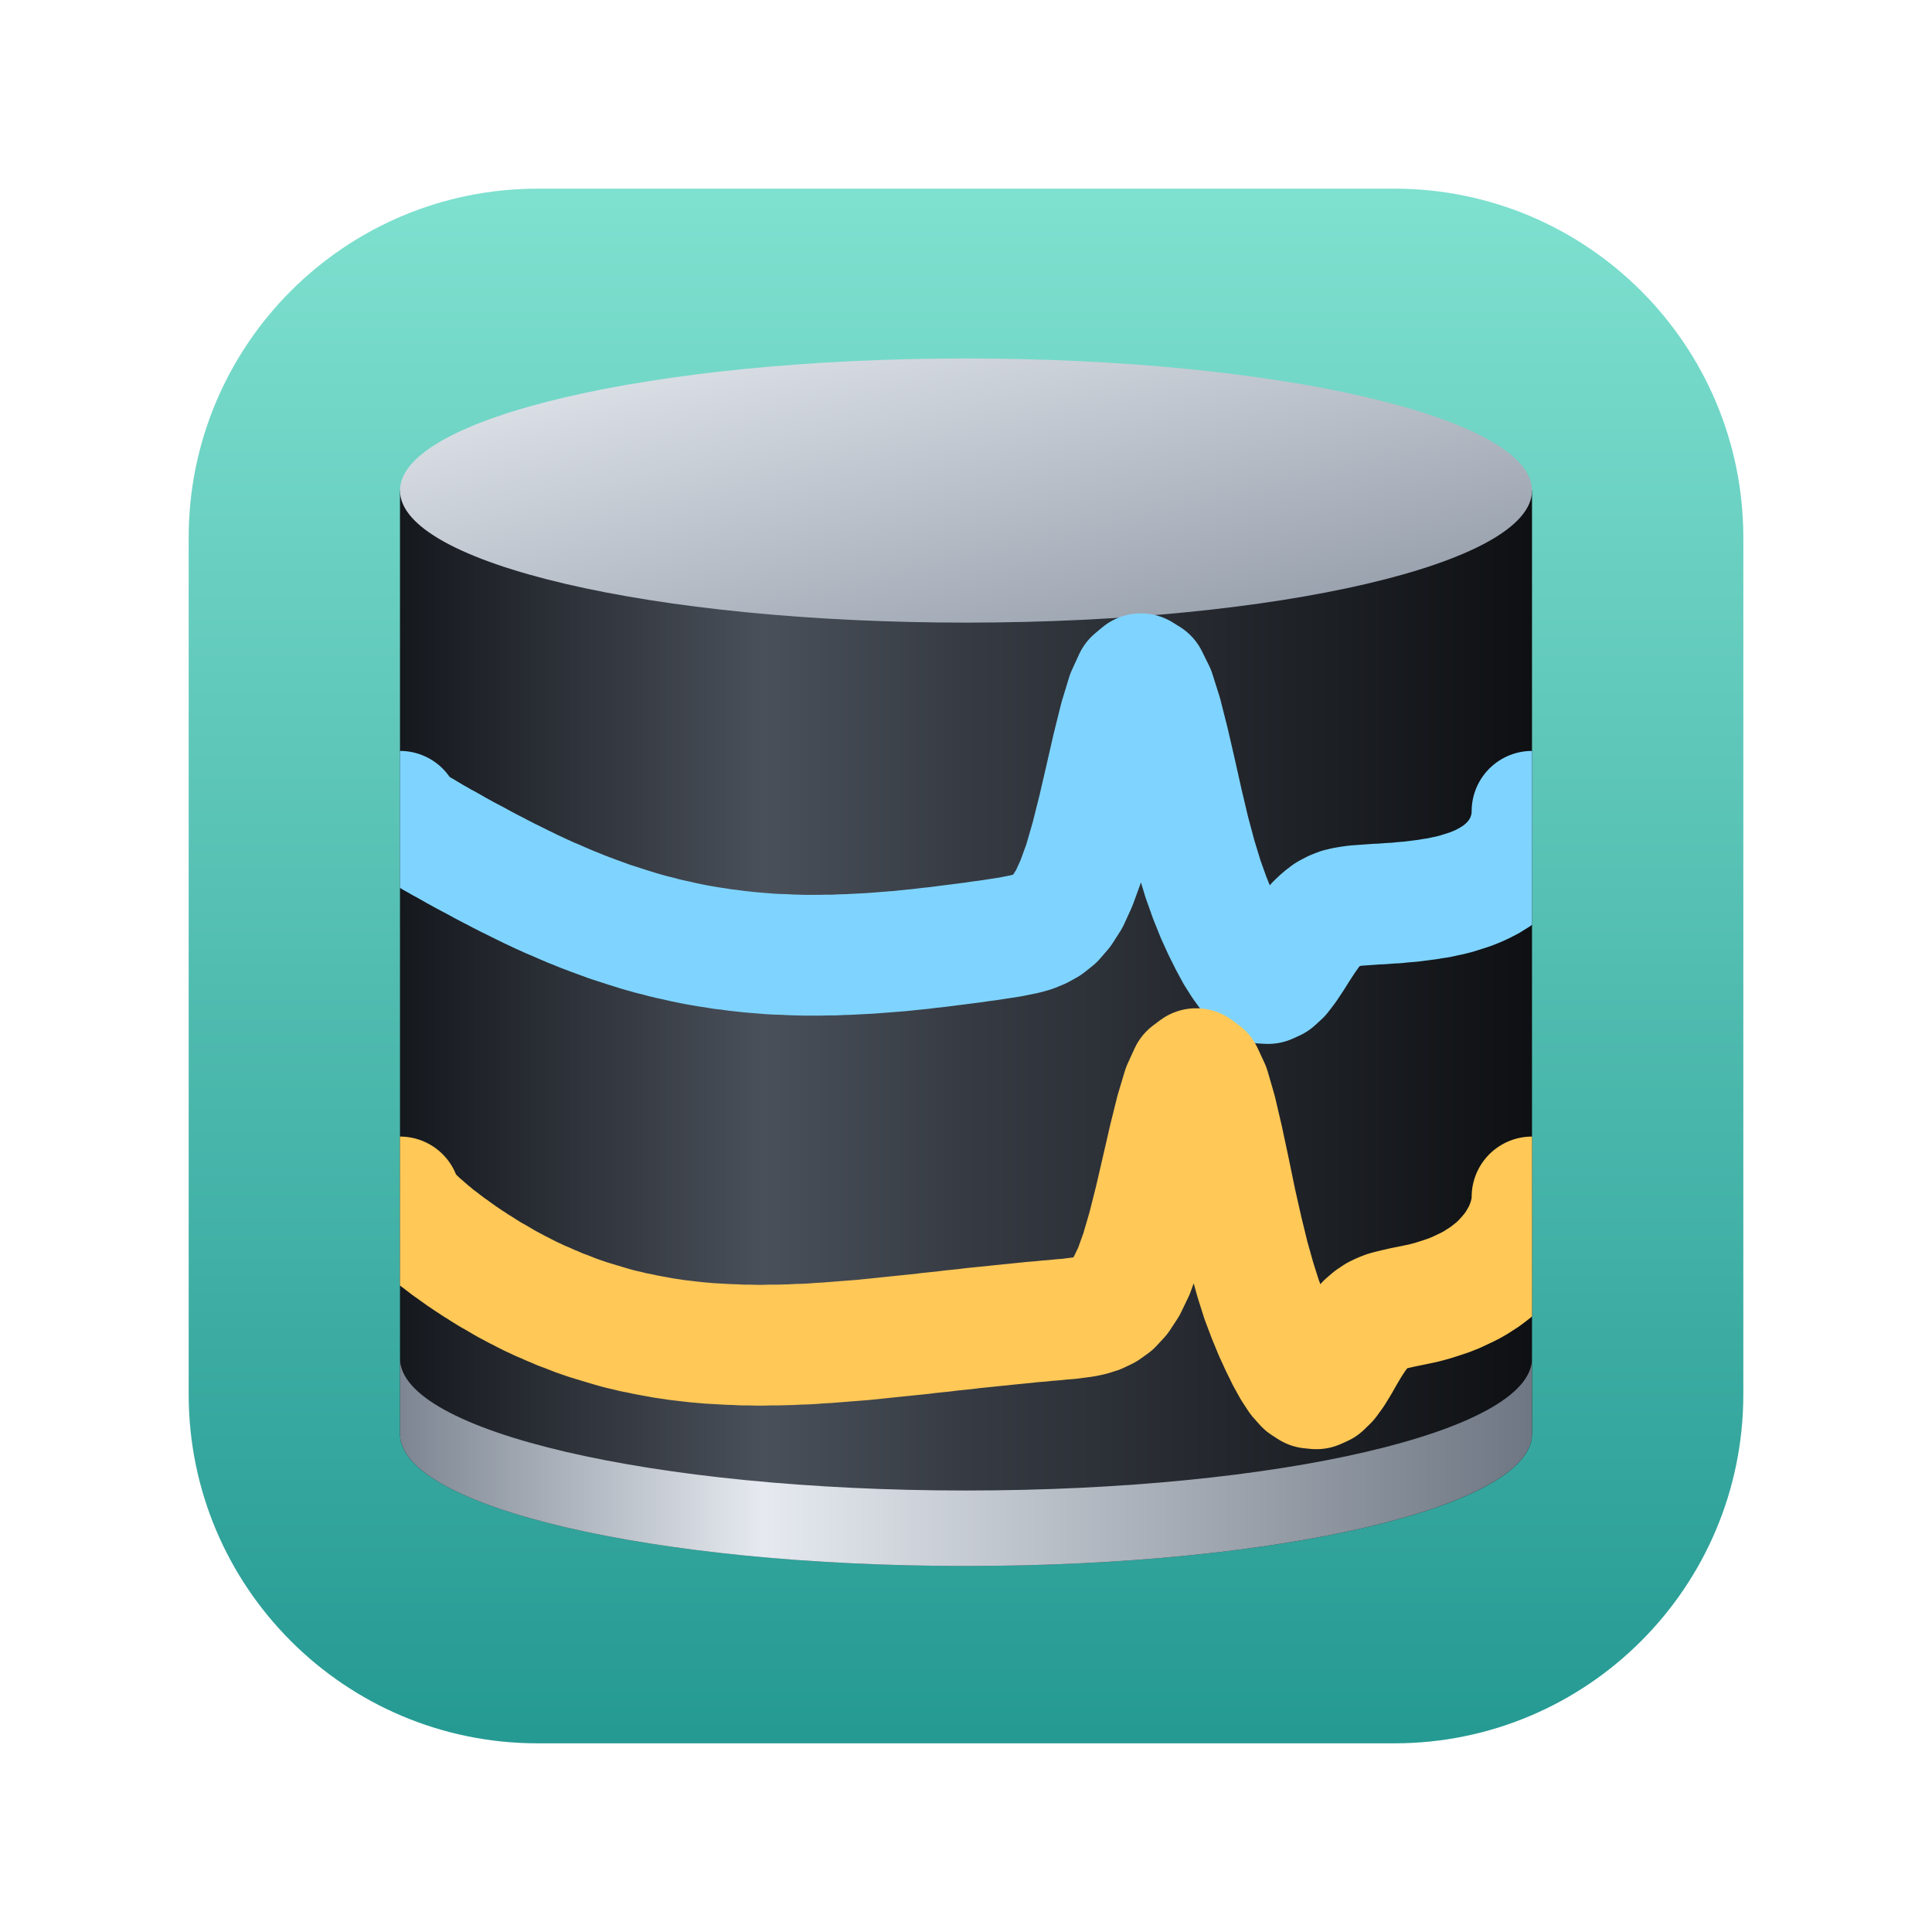
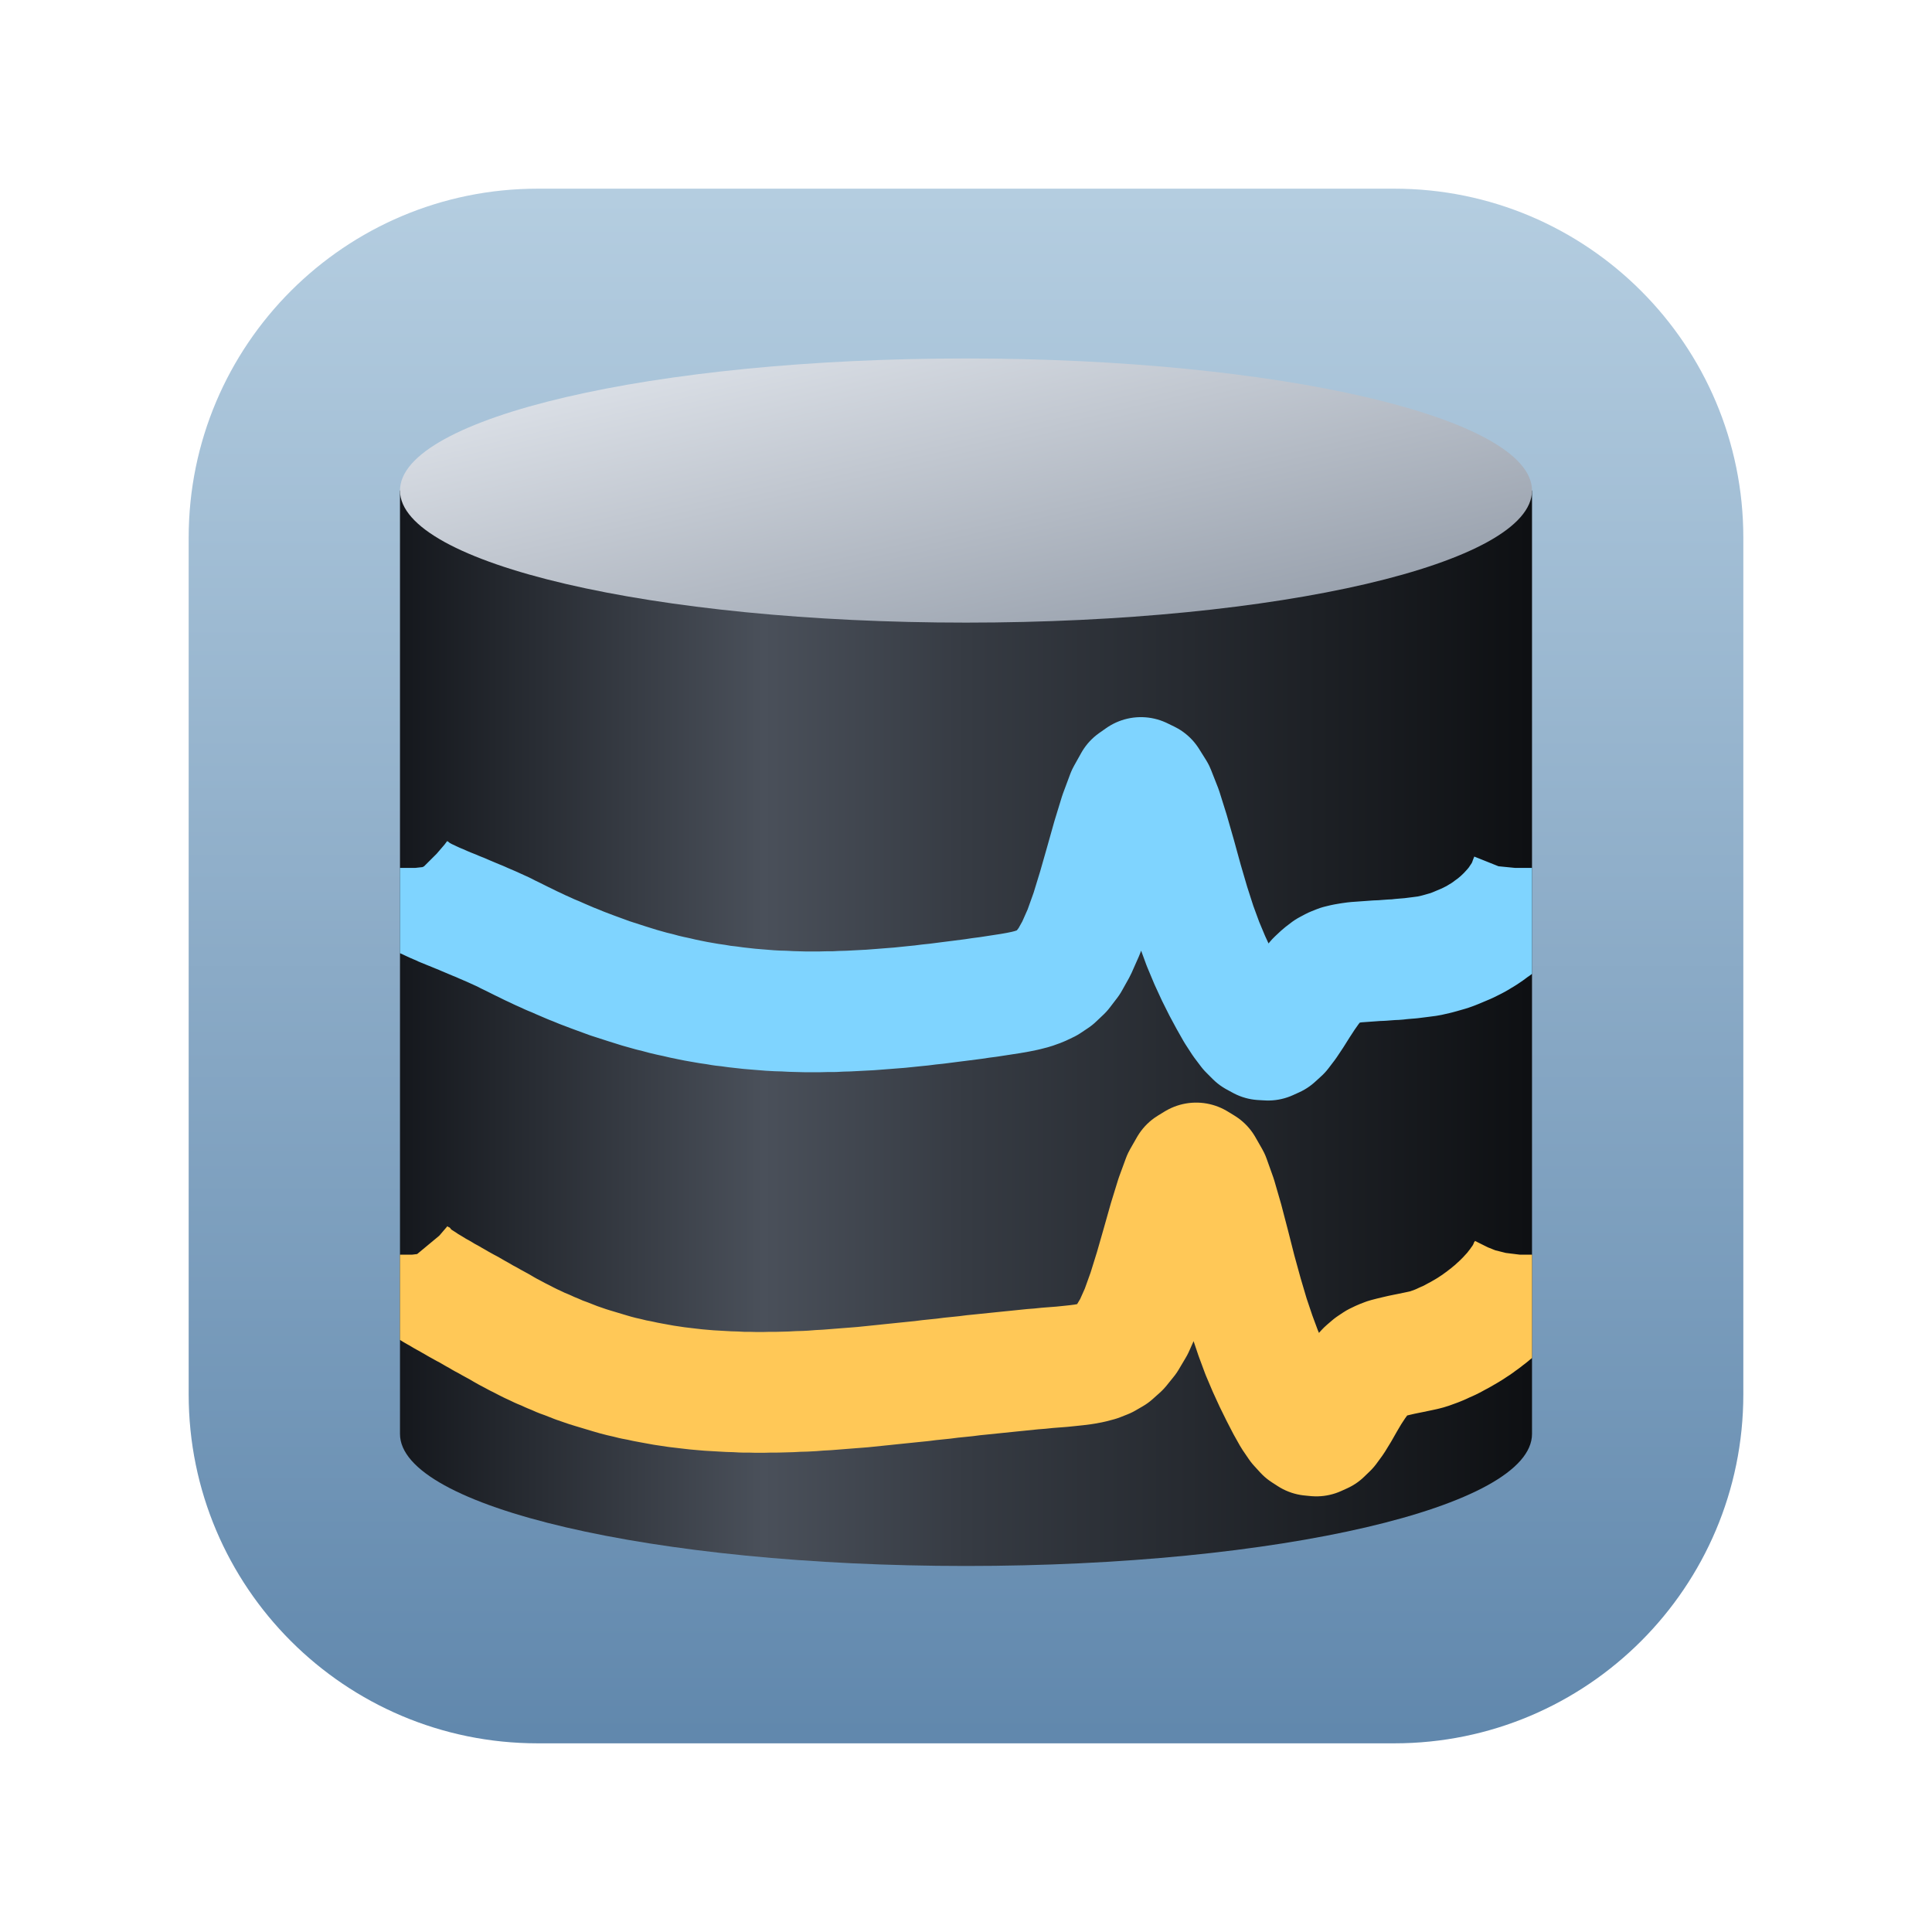
<svg xmlns="http://www.w3.org/2000/svg" viewBox="0 0 1024 1024" width="1024" height="1024">
  <defs>
    <linearGradient id="bg" x1="0" y1="0" x2="0" y2="1">
-       <stop offset="0" stop-color="#7EE0CF" />
-       <stop offset="1" stop-color="#259A93" />
+       <stop offset="0" stop-color="#B4CDE0" />
+       <stop offset="1" stop-color="#6188AD" />
    </linearGradient>
    <linearGradient id="drum" x1="0" y1="0" x2="1" y2="0">
      <stop offset="0" stop-color="#15181D" />
      <stop offset="0.32" stop-color="#4A505A" />
      <stop offset="0.5" stop-color="#363B43" />
      <stop offset="1" stop-color="#0E1013" />
-     </linearGradient>
-     <linearGradient id="metal" x1="0" y1="0" x2="1" y2="0">
-       <stop offset="0" stop-color="#7D8692" />
-       <stop offset="0.32" stop-color="#E6EAF0" />
-       <stop offset="1" stop-color="#6E7783" />
    </linearGradient>
    <linearGradient id="lid" x1="0" y1="0" x2="1" y2="1">
      <stop offset="0" stop-color="#E6EAF0" />
      <stop offset="1" stop-color="#8E97A4" />
    </linearGradient>
    <clipPath id="body">
      <path d="M212 260 V760 A300 70 0 0 0 812 760 V260 Z" />
    </clipPath>
  </defs>
  <rect x="100" y="100" width="824" height="824" rx="185" fill="url(#bg)" />
  <path d="M212 260 V760 A300 70 0 0 0 812 760 V260 Z" fill="url(#drum)" />
-   <path d="M212 720 A300 70 0 0 0 812 720 V760 A300 70 0 0 1 212 760 Z" fill="url(#metal)" />
  <ellipse cx="512" cy="260" rx="300" ry="70" fill="url(#lid)" />
-   <g clip-path="url(#body)" fill="none" stroke-linecap="round" stroke-linejoin="round" stroke-width="64">
-     <path d="M212.0 430.0 L212.0 430.4 L212.1 430.8 L212.2 431.2 L212.4 431.6 L212.6 432.0 L212.9 432.4 L213.3 432.8 L213.6 433.2 L214.1 433.7 L214.6 434.1 L215.1 434.6 L215.7 435.1 L216.3 435.6 L217.0 436.1 L217.8 436.6 L218.6 437.1 L219.4 437.7 L220.3 438.3 L221.2 438.8 L222.2 439.5 L223.3 440.1 L224.4 440.7 L225.5 441.4 L226.7 442.1 L227.9 442.8 L229.2 443.6 L230.5 444.4 L231.9 445.1 L233.4 446.0 L234.8 446.8 L236.4 447.6 L237.9 448.5 L239.6 449.4 L241.2 450.4 L242.9 451.3 L244.7 452.3 L246.5 453.3 L248.4 454.3 L250.3 455.3 L252.2 456.3 L254.2 457.4 L256.2 458.5 L258.3 459.6 L260.4 460.7 L262.6 461.8 L264.8 463.0 L267.0 464.1 L269.3 465.3 L271.6 466.4 L274.0 467.6 L276.4 468.8 L278.9 470.0 L281.3 471.2 L283.9 472.4 L286.4 473.6 L289.1 474.8 L291.7 476.0 L294.4 477.1 L297.1 478.3 L299.9 479.5 L302.7 480.7 L305.5 481.8 L308.4 483.0 L311.3 484.1 L314.2 485.2 L317.2 486.3 L320.2 487.4 L323.2 488.5 L326.3 489.5 L329.4 490.5 L332.5 491.5 L335.7 492.5 L338.9 493.5 L342.1 494.4 L345.3 495.3 L348.6 496.1 L351.9 497.0 L355.3 497.8 L358.6 498.5 L362.0 499.3 L365.4 500.0 L368.9 500.7 L372.3 501.3 L375.8 501.9 L379.3 502.4 L382.8 503.0 L386.4 503.4 L390.0 503.9 L393.6 504.3 L397.2 504.7 L400.8 505.0 L404.5 505.3 L408.2 505.6 L411.9 505.8 L415.6 505.9 L419.3 506.1 L423.0 506.2 L426.8 506.3 L430.6 506.3 L434.4 506.3 L438.2 506.2 L442.0 506.2 L445.8 506.0 L449.6 505.9 L453.5 505.7 L457.3 505.5 L461.2 505.3 L465.1 505.0 L469.0 504.7 L472.8 504.4 L476.7 504.1 L480.6 503.7 L484.5 503.3 L488.5 502.9 L492.4 502.4 L496.3 502.0 L500.2 501.5 L504.1 501.0 L508.1 500.5 L512.0 500.0 L515.9 499.5 L519.9 498.9 L523.8 498.4 L527.7 497.8 L531.6 497.2 L535.5 496.6 L539.5 495.8 L543.4 495.0 L547.3 493.9 L551.2 492.3 L555.0 490.2 L558.9 487.1 L562.8 482.6 L566.7 476.5 L570.5 468.2 L574.4 457.5 L578.2 444.4 L582.0 429.3 L585.8 412.9 L589.6 396.3 L593.4 381.0 L597.2 368.5 L601.0 360.2 L604.7 357.1 L608.4 359.4 L612.1 366.9 L615.8 378.6 L619.5 393.2 L623.2 409.2 L626.8 425.3 L630.4 440.5 L634.0 454.0 L637.6 465.8 L641.2 475.9 L644.7 484.6 L648.2 492.3 L651.7 499.3 L655.1 505.6 L658.6 511.1 L662.0 515.8 L665.4 519.2 L668.7 521.1 L672.1 521.3 L675.4 519.8 L678.7 516.8 L681.9 512.6 L685.1 507.8 L688.3 502.7 L691.5 497.8 L694.6 493.4 L697.7 489.6 L700.8 486.7 L703.8 484.4 L706.8 482.8 L709.8 481.6 L712.7 480.9 L715.6 480.4 L718.5 480.0 L721.3 479.8 L724.1 479.6 L726.9 479.4 L729.6 479.2 L732.3 479.1 L734.9 478.9 L737.6 478.7 L740.1 478.6 L742.7 478.3 L745.1 478.1 L747.6 477.9 L750.0 477.6 L752.4 477.3 L754.7 477.0 L757.0 476.7 L759.2 476.3 L761.4 476.0 L763.6 475.6 L765.7 475.1 L767.8 474.7 L769.8 474.2 L771.8 473.7 L773.7 473.1 L775.6 472.5 L777.5 471.9 L779.3 471.3 L781.1 470.6 L782.8 469.9 L784.4 469.2 L786.1 468.4 L787.6 467.6 L789.2 466.8 L790.6 465.9 L792.1 465.0 L793.5 464.1 L794.8 463.1 L796.1 462.2 L797.3 461.1 L798.5 460.1 L799.6 459.0 L800.7 457.9 L801.8 456.8 L802.8 455.6 L803.7 454.4 L804.6 453.2 L805.4 452.0 L806.2 450.7 L807.0 449.4 L807.7 448.1 L808.3 446.8 L808.9 445.5 L809.4 444.1 L809.9 442.8 L810.4 441.4 L810.7 440.0 L811.1 438.6 L811.4 437.2 L811.6 435.7 L811.8 434.3 L811.9 432.9 L812.0 431.4 L812.0 430.0" stroke="#7FD4FF" />
-     <path d="M212.0 634.4 L212.0 634.8 L212.1 635.4 L212.2 635.9 L212.4 636.4 L212.6 637.0 L212.9 637.6 L213.3 638.2 L213.6 638.8 L214.1 639.4 L214.6 640.1 L215.1 640.8 L215.7 641.5 L216.3 642.3 L217.0 643.0 L217.8 643.8 L218.6 644.6 L219.4 645.5 L220.3 646.3 L221.2 647.2 L222.2 648.1 L223.3 649.1 L224.4 650.0 L225.5 651.0 L226.7 652.0 L227.9 653.1 L229.2 654.1 L230.5 655.2 L231.9 656.3 L233.4 657.4 L234.8 658.5 L236.4 659.7 L237.9 660.9 L239.6 662.0 L241.2 663.2 L242.9 664.4 L244.7 665.7 L246.5 666.9 L248.4 668.2 L250.3 669.4 L252.2 670.7 L254.2 671.9 L256.2 673.2 L258.3 674.5 L260.4 675.8 L262.6 677.0 L264.8 678.3 L267.0 679.6 L269.3 680.9 L271.6 682.1 L274.0 683.4 L276.4 684.6 L278.9 685.9 L281.3 687.1 L283.9 688.3 L286.4 689.5 L289.1 690.6 L291.7 691.8 L294.4 692.9 L297.1 694.1 L299.9 695.1 L302.7 696.2 L305.5 697.3 L308.4 698.3 L311.3 699.3 L314.2 700.2 L317.2 701.1 L320.2 702.0 L323.2 702.9 L326.3 703.8 L329.4 704.6 L332.5 705.3 L335.7 706.1 L338.9 706.7 L342.1 707.4 L345.3 708.0 L348.6 708.6 L351.9 709.2 L355.3 709.7 L358.6 710.2 L362.0 710.6 L365.4 711.0 L368.9 711.4 L372.3 711.7 L375.8 712.0 L379.3 712.2 L382.8 712.4 L386.4 712.6 L390.0 712.7 L393.6 712.9 L397.2 712.9 L400.8 713.0 L404.5 713.0 L408.2 712.9 L411.9 712.9 L415.6 712.8 L419.3 712.7 L423.0 712.5 L426.8 712.4 L430.6 712.2 L434.4 711.9 L438.2 711.7 L442.0 711.4 L445.8 711.1 L449.6 710.8 L453.5 710.5 L457.3 710.2 L461.2 709.8 L465.1 709.4 L469.0 709.0 L472.8 708.6 L476.7 708.2 L480.6 707.8 L484.5 707.4 L488.5 707.0 L492.4 706.5 L496.3 706.1 L500.2 705.7 L504.1 705.2 L508.1 704.8 L512.0 704.4 L515.9 703.9 L519.9 703.5 L523.8 703.1 L527.7 702.7 L531.6 702.3 L535.5 701.9 L539.5 701.5 L543.4 701.1 L547.3 700.7 L551.2 700.4 L555.0 700.0 L558.9 699.7 L562.8 699.3 L566.7 699.0 L570.5 698.5 L574.4 698.0 L578.2 697.2 L582.0 696.0 L585.8 694.2 L589.6 691.5 L593.4 687.4 L597.2 681.6 L601.0 673.7 L604.7 663.4 L608.4 650.7 L612.1 636.0 L615.8 620.0 L619.5 603.9 L623.2 589.0 L626.8 577.0 L630.4 569.1 L634.0 566.4 L637.6 569.1 L641.2 576.9 L644.7 589.0 L648.2 604.0 L651.7 620.4 L655.1 636.9 L658.6 652.4 L662.0 666.3 L665.4 678.4 L668.7 688.8 L672.1 697.8 L675.4 705.8 L678.7 713.0 L681.9 719.5 L685.1 725.3 L688.3 730.2 L691.5 733.8 L694.6 735.8 L697.7 736.1 L700.8 734.7 L703.8 731.8 L706.8 727.7 L709.8 722.8 L712.7 717.7 L715.6 712.8 L718.5 708.4 L721.3 704.6 L724.1 701.5 L726.9 699.1 L729.6 697.3 L732.3 696.0 L734.9 695.0 L737.6 694.3 L740.1 693.7 L742.7 693.1 L745.1 692.6 L747.6 692.1 L750.0 691.6 L752.4 691.1 L754.7 690.6 L757.0 690.0 L759.2 689.4 L761.4 688.7 L763.6 688.0 L765.7 687.3 L767.8 686.6 L769.8 685.8 L771.8 685.0 L773.7 684.1 L775.6 683.2 L777.5 682.3 L779.3 681.4 L781.1 680.4 L782.8 679.4 L784.4 678.3 L786.1 677.3 L787.6 676.2 L789.2 675.0 L790.6 673.9 L792.1 672.7 L793.5 671.5 L794.8 670.3 L796.1 669.0 L797.3 667.7 L798.5 666.4 L799.6 665.1 L800.7 663.8 L801.8 662.4 L802.8 661.1 L803.7 659.7 L804.6 658.3 L805.4 656.9 L806.2 655.5 L807.0 654.1 L807.7 652.7 L808.3 651.2 L808.9 649.8 L809.4 648.4 L809.9 646.9 L810.4 645.5 L810.7 644.1 L811.1 642.7 L811.4 641.3 L811.6 639.9 L811.8 638.5 L811.9 637.1 L812.0 635.7 L812.0 634.4" stroke="#FFC857" />
+   <g clip-path="url(#body)" fill="none" stroke-linecap="butt" stroke-linejoin="round" stroke-width="64">
+     <path d="M212.0 460.0 L212.0 460.9 L212.1 461.8 L212.2 462.6 L212.4 463.5 L212.6 464.3 L212.9 465.1 L213.3 465.9 L213.6 466.6 L214.1 467.4 L214.6 468.1 L215.1 468.8 L215.7 469.4 L216.3 470.1 L217.0 470.7 L217.8 471.4 L218.6 472.0 L219.4 472.6 L220.3 473.2 L221.2 473.8 L222.2 474.4 L223.3 475.0 L224.4 475.6 L225.5 476.2 L226.7 476.7 L227.9 477.3 L229.2 477.9 L230.5 478.5 L231.9 479.1 L233.4 479.7 L234.8 480.4 L236.4 481.0 L237.9 481.7 L239.6 482.3 L241.2 483.0 L242.9 483.7 L244.7 484.4 L246.5 485.2 L248.4 486.0 L250.3 486.8 L252.2 487.6 L254.2 488.4 L256.2 489.3 L258.3 490.2 L260.4 491.1 L262.6 492.1 L264.8 493.1 L267.0 494.1 L269.3 495.3 L271.6 496.4 L274.0 497.6 L276.4 498.8 L278.9 500.0 L281.3 501.2 L283.9 502.4 L286.4 503.6 L289.1 504.8 L291.7 506.0 L294.4 507.1 L297.1 508.3 L299.9 509.5 L302.7 510.7 L305.5 511.8 L308.4 513.0 L311.3 514.1 L314.2 515.2 L317.2 516.3 L320.2 517.4 L323.2 518.5 L326.3 519.5 L329.4 520.5 L332.5 521.5 L335.7 522.5 L338.9 523.5 L342.1 524.4 L345.3 525.3 L348.6 526.1 L351.9 527.0 L355.3 527.8 L358.6 528.5 L362.0 529.3 L365.4 530.0 L368.9 530.7 L372.3 531.3 L375.8 531.9 L379.3 532.4 L382.8 533.0 L386.4 533.4 L390.0 533.9 L393.6 534.3 L397.2 534.7 L400.8 535.0 L404.5 535.3 L408.2 535.6 L411.9 535.8 L415.6 535.9 L419.3 536.1 L423.0 536.2 L426.8 536.3 L430.6 536.3 L434.4 536.3 L438.2 536.2 L442.0 536.2 L445.8 536.0 L449.6 535.9 L453.5 535.7 L457.3 535.5 L461.2 535.3 L465.1 535.0 L469.0 534.7 L472.8 534.4 L476.7 534.1 L480.6 533.7 L484.5 533.3 L488.5 532.9 L492.4 532.4 L496.3 532.0 L500.2 531.5 L504.1 531.0 L508.1 530.5 L512.0 530.0 L515.9 529.5 L519.9 528.9 L523.8 528.4 L527.7 527.8 L531.6 527.2 L535.5 526.6 L539.5 525.9 L543.4 525.1 L547.3 524.1 L551.2 522.7 L555.0 520.9 L558.9 518.3 L562.8 514.6 L566.7 509.5 L570.5 502.7 L574.4 493.9 L578.2 483.3 L582.0 470.9 L585.8 457.6 L589.6 444.1 L593.4 431.7 L597.2 421.5 L601.0 414.7 L604.7 412.1 L608.4 413.9 L612.1 419.8 L615.8 429.2 L619.5 441.0 L623.2 453.9 L626.8 467.0 L630.4 479.3 L634.0 490.5 L637.6 500.3 L641.2 508.9 L644.7 516.5 L648.2 523.5 L651.7 530.0 L655.1 536.0 L658.6 541.4 L662.0 545.9 L665.4 549.3 L668.7 551.1 L672.1 551.3 L675.4 549.8 L678.7 546.8 L681.9 542.6 L685.1 537.8 L688.3 532.7 L691.5 527.8 L694.6 523.4 L697.7 519.6 L700.8 516.7 L703.8 514.4 L706.8 512.8 L709.8 511.6 L712.7 510.9 L715.6 510.4 L718.5 510.0 L721.3 509.8 L724.1 509.6 L726.9 509.4 L729.6 509.2 L732.3 509.1 L734.9 508.9 L737.6 508.7 L740.1 508.6 L742.7 508.3 L745.1 508.1 L747.6 507.9 L750.0 507.6 L752.4 507.3 L754.7 507.0 L757.0 506.7 L759.2 506.2 L761.4 505.7 L763.6 505.1 L765.7 504.5 L767.8 503.9 L769.8 503.2 L771.8 502.4 L773.7 501.6 L775.6 500.8 L777.5 500.0 L779.3 499.1 L781.1 498.2 L782.8 497.3 L784.4 496.3 L786.1 495.3 L787.6 494.3 L789.2 493.2 L790.6 492.1 L792.1 491.1 L793.5 489.9 L794.8 488.8 L796.1 487.7 L797.3 486.5 L798.5 485.4 L799.6 484.2 L800.7 483.0 L801.8 481.8 L802.8 480.6 L803.7 479.5 L804.6 478.3 L805.4 477.1 L806.2 475.9 L807.0 474.8 L807.7 473.6 L808.3 472.5 L808.9 471.3 L809.4 470.2 L809.9 469.1 L810.4 468.0 L810.7 466.9 L811.1 465.9 L811.4 464.9 L811.6 463.8 L811.8 462.8 L811.9 461.9 L812.0 460.9 L812.0 460.0" stroke="#7FD4FF" />
+     <path d="M212.0 665.0 L212.0 665.8 L212.1 666.6 L212.2 667.3 L212.4 668.0 L212.6 668.8 L212.9 669.5 L213.3 670.2 L213.6 670.9 L214.1 671.5 L214.6 672.2 L215.1 672.9 L215.7 673.5 L216.3 674.2 L217.0 674.8 L217.8 675.5 L218.6 676.2 L219.4 676.8 L220.3 677.5 L221.2 678.2 L222.2 678.8 L223.3 679.5 L224.4 680.2 L225.5 681.0 L226.7 681.7 L227.9 682.4 L229.2 683.2 L230.5 684.0 L231.9 684.8 L233.4 685.6 L234.8 686.5 L236.4 687.4 L237.9 688.2 L239.6 689.2 L241.2 690.1 L242.9 691.1 L244.7 692.1 L246.5 693.1 L248.4 694.1 L250.3 695.2 L252.2 696.3 L254.2 697.4 L256.2 698.6 L258.3 699.7 L260.4 700.9 L262.6 702.1 L264.8 703.3 L267.0 704.6 L269.3 705.9 L271.6 707.1 L274.0 708.4 L276.4 709.6 L278.9 710.9 L281.3 712.1 L283.9 713.3 L286.4 714.5 L289.1 715.6 L291.7 716.8 L294.4 717.9 L297.1 719.1 L299.9 720.1 L302.7 721.2 L305.5 722.3 L308.4 723.3 L311.3 724.3 L314.2 725.2 L317.2 726.1 L320.2 727.0 L323.2 727.9 L326.3 728.8 L329.4 729.6 L332.5 730.3 L335.7 731.1 L338.9 731.7 L342.1 732.4 L345.3 733.0 L348.6 733.6 L351.9 734.2 L355.3 734.7 L358.6 735.2 L362.0 735.6 L365.4 736.0 L368.9 736.4 L372.3 736.7 L375.8 737.0 L379.3 737.2 L382.8 737.4 L386.4 737.6 L390.0 737.7 L393.6 737.9 L397.2 737.9 L400.8 738.0 L404.5 738.0 L408.2 737.9 L411.9 737.9 L415.6 737.8 L419.3 737.7 L423.0 737.5 L426.8 737.4 L430.6 737.2 L434.4 736.9 L438.2 736.7 L442.0 736.4 L445.8 736.1 L449.6 735.8 L453.5 735.5 L457.3 735.2 L461.2 734.8 L465.1 734.4 L469.0 734.0 L472.8 733.6 L476.7 733.2 L480.6 732.8 L484.5 732.4 L488.5 732.0 L492.4 731.5 L496.3 731.1 L500.2 730.7 L504.1 730.2 L508.1 729.8 L512.0 729.4 L515.9 728.9 L519.9 728.5 L523.8 728.1 L527.7 727.7 L531.6 727.3 L535.5 726.9 L539.5 726.5 L543.4 726.1 L547.3 725.7 L551.2 725.4 L555.0 725.0 L558.9 724.7 L562.8 724.4 L566.7 724.0 L570.5 723.6 L574.4 723.1 L578.2 722.4 L582.0 721.4 L585.8 719.9 L589.6 717.7 L593.4 714.3 L597.2 709.6 L601.0 703.2 L604.7 694.9 L608.4 684.6 L612.1 672.7 L615.8 659.8 L619.5 646.7 L623.2 634.7 L626.8 624.9 L630.4 618.6 L634.0 616.4 L637.6 618.6 L641.2 624.9 L644.7 634.7 L648.2 646.8 L651.7 660.2 L655.1 673.6 L658.6 686.3 L662.0 697.8 L665.4 707.9 L668.7 716.8 L672.1 724.8 L675.4 732.0 L678.7 738.7 L681.9 744.9 L685.1 750.6 L688.3 755.3 L691.5 758.8 L694.6 760.8 L697.7 761.1 L700.8 759.7 L703.8 756.8 L706.8 752.7 L709.8 747.8 L712.7 742.7 L715.6 737.8 L718.5 733.4 L721.3 729.6 L724.1 726.5 L726.9 724.1 L729.6 722.3 L732.3 721.0 L734.9 720.0 L737.6 719.3 L740.1 718.7 L742.7 718.1 L745.1 717.6 L747.6 717.1 L750.0 716.6 L752.4 716.1 L754.7 715.6 L757.0 715.0 L759.2 714.2 L761.4 713.4 L763.6 712.5 L765.7 711.5 L767.8 710.6 L769.8 709.6 L771.8 708.5 L773.7 707.5 L775.6 706.4 L777.5 705.3 L779.3 704.2 L781.1 703.0 L782.8 701.9 L784.4 700.7 L786.1 699.5 L787.6 698.3 L789.2 697.1 L790.6 695.9 L792.1 694.7 L793.5 693.4 L794.8 692.2 L796.1 691.0 L797.3 689.8 L798.5 688.6 L799.6 687.4 L800.7 686.2 L801.8 685.0 L802.8 683.8 L803.7 682.6 L804.6 681.5 L805.4 680.4 L806.2 679.2 L807.0 678.2 L807.7 677.1 L808.3 676.0 L808.9 675.0 L809.4 674.0 L809.9 673.0 L810.4 672.0 L810.7 671.1 L811.1 670.1 L811.4 669.2 L811.6 668.3 L811.8 667.5 L811.9 666.6 L812.0 665.8 L812.0 665.0" stroke="#FFC857" />
  </g>
</svg>
